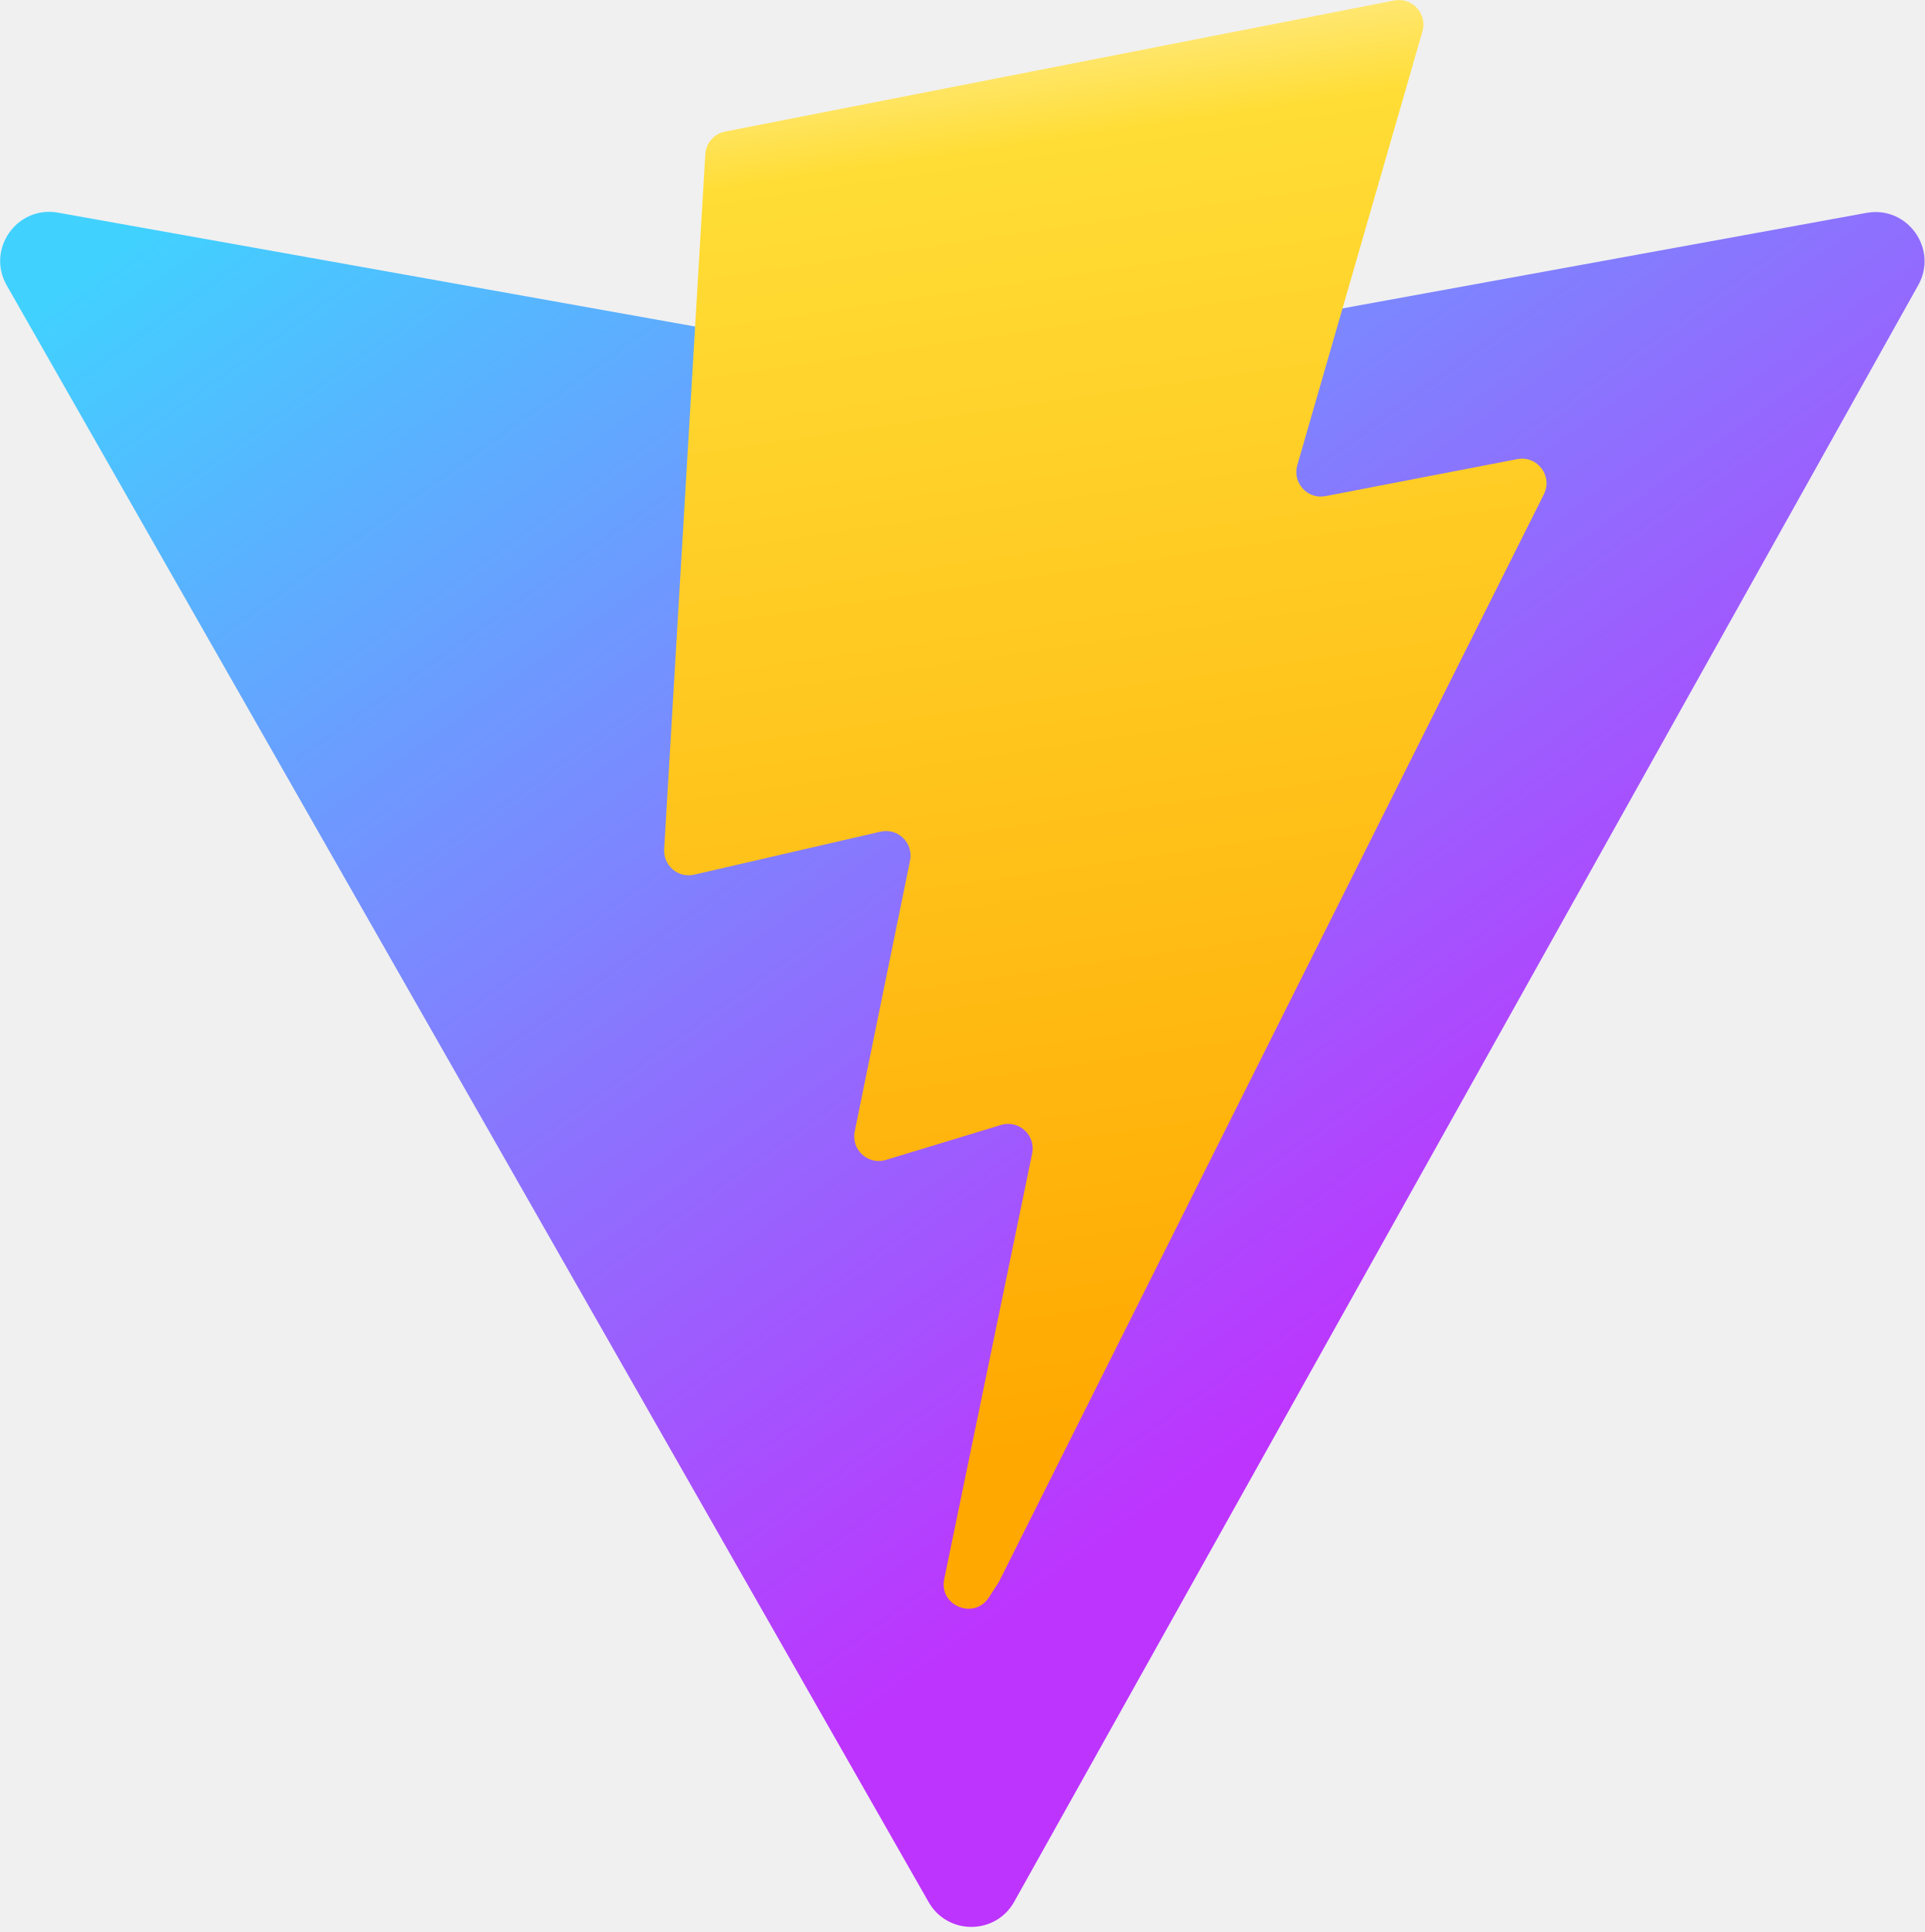
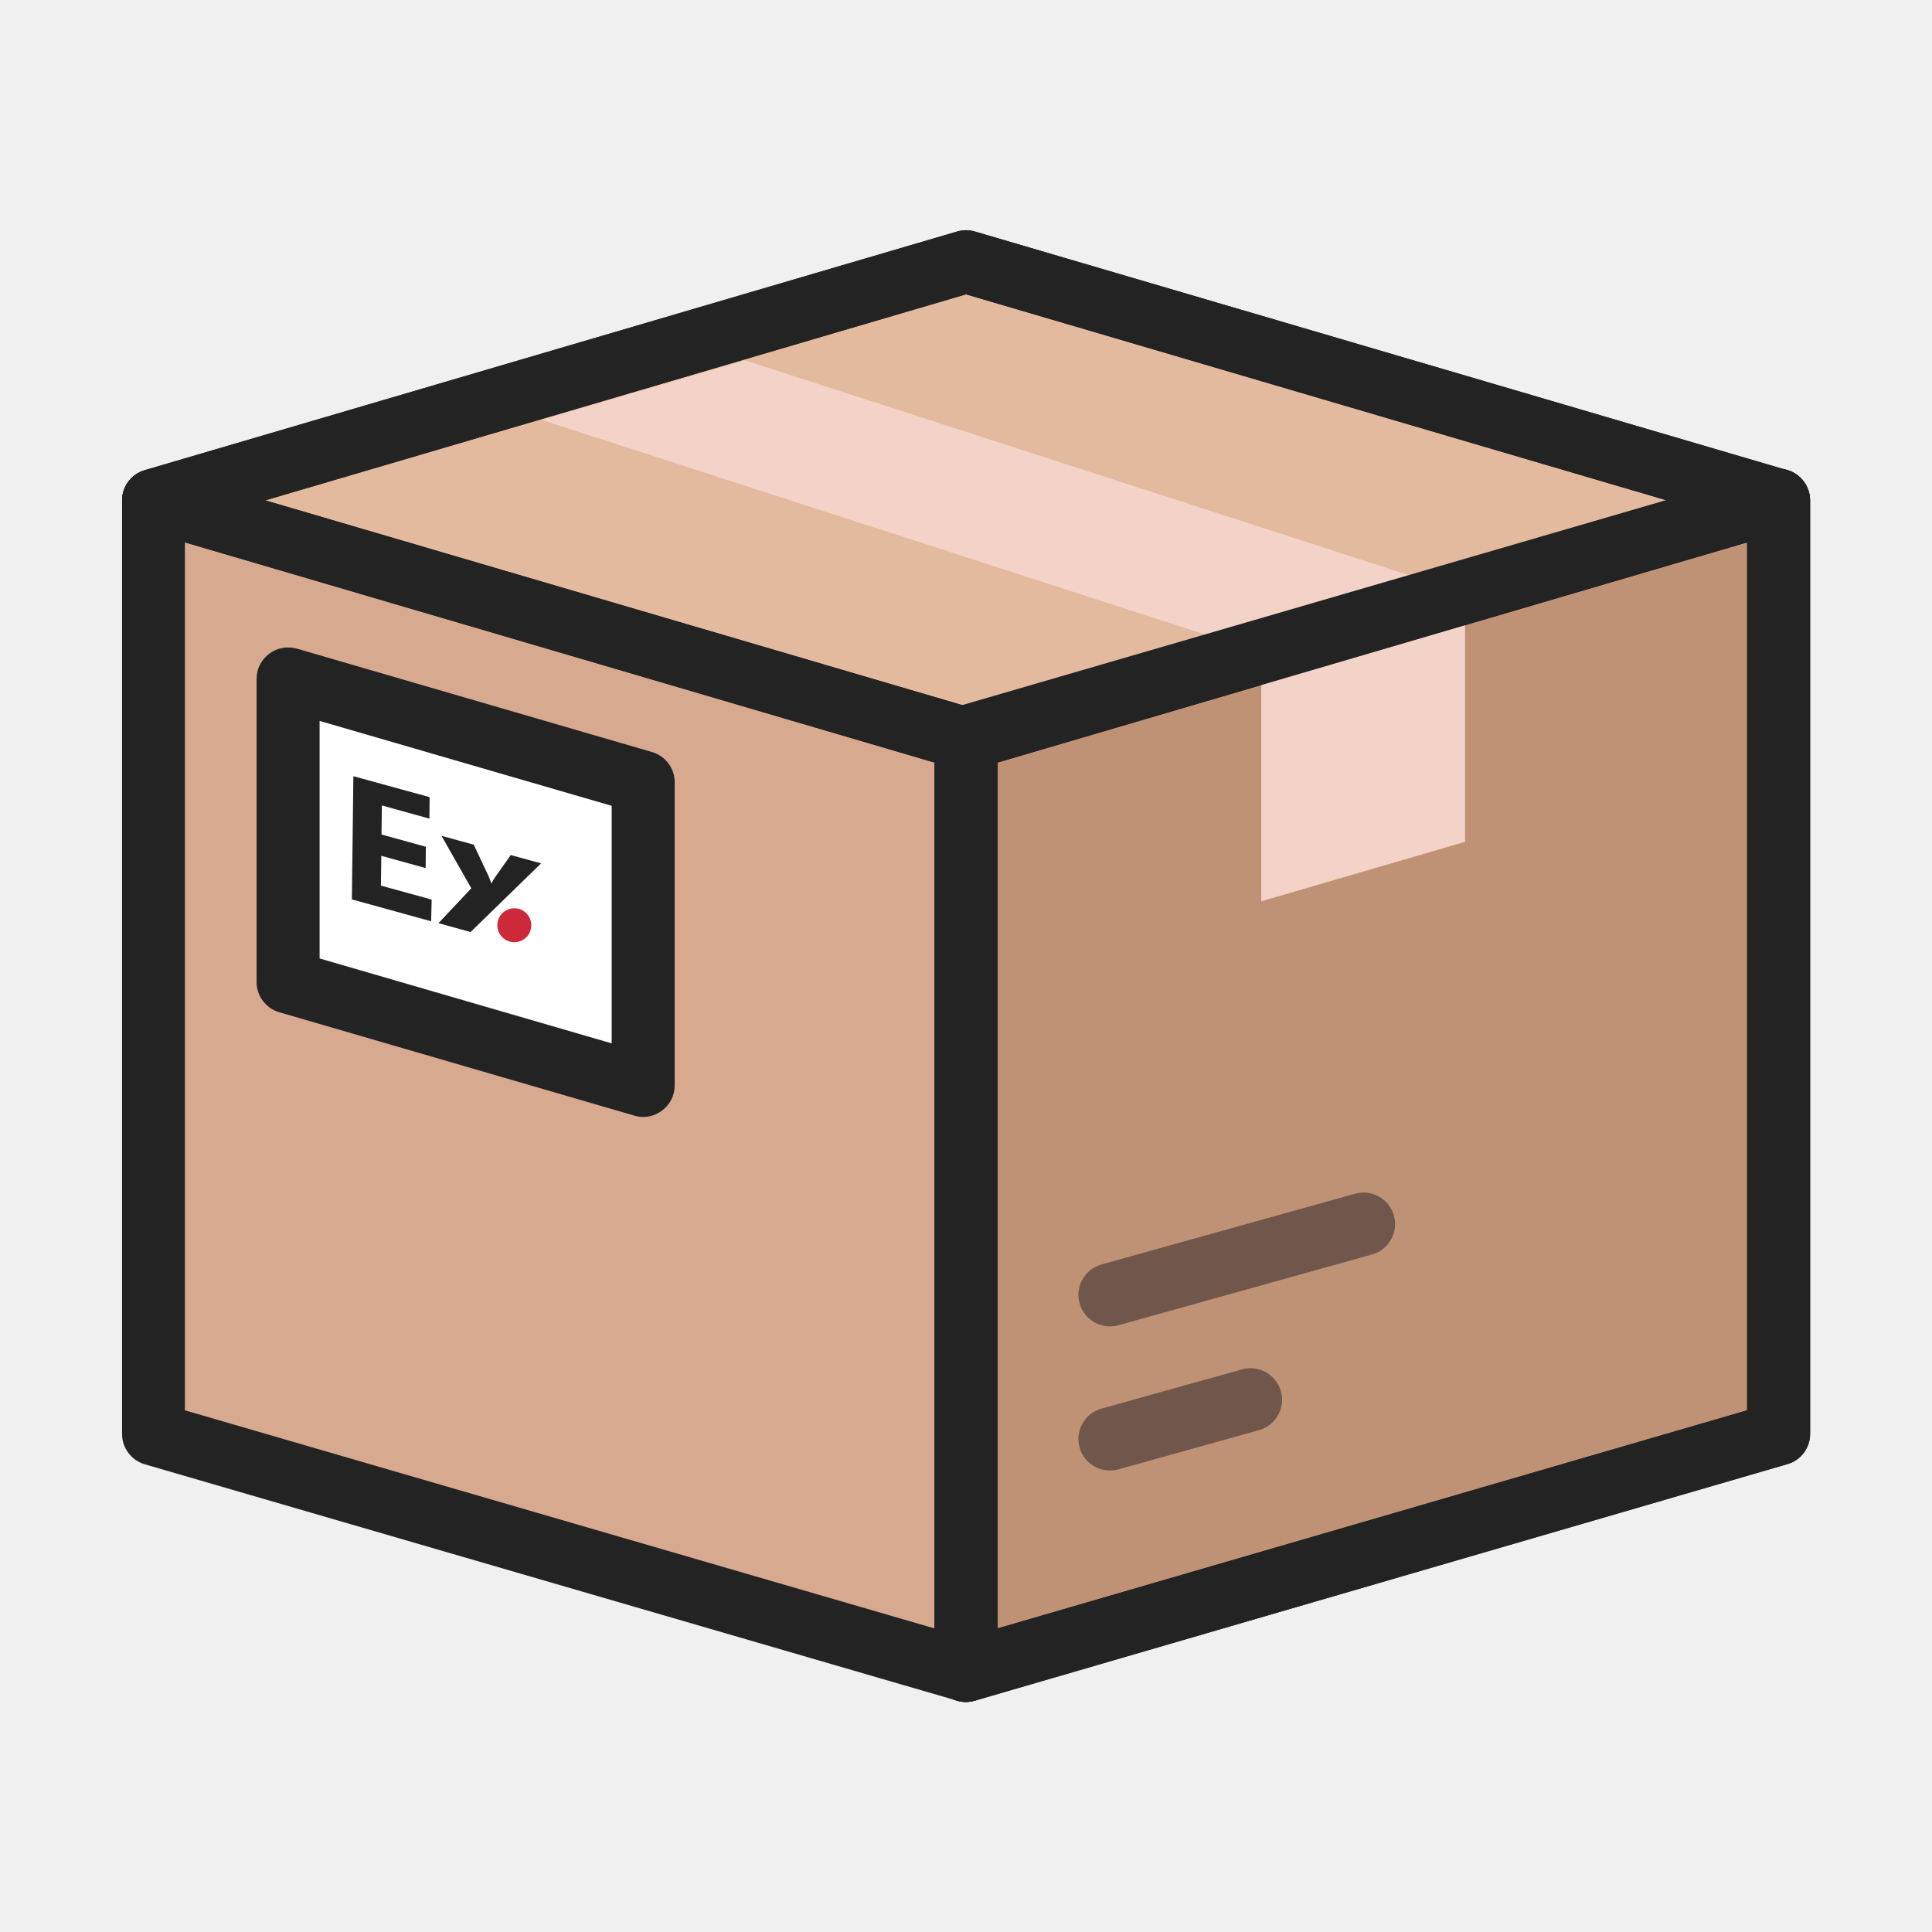
- <svg xmlns="http://www.w3.org/2000/svg" aria-hidden="true" role="img" class="iconify iconify--logos" width="31.88" height="32" preserveAspectRatio="xMidYMid meet" viewBox="0 0 256 257">
-   <defs>
-     <linearGradient id="IconifyId1813088fe1fbc01fb466" x1="-.828%" x2="57.636%" y1="7.652%" y2="78.411%">
-       <stop offset="0%" stop-color="#41D1FF" />
-       <stop offset="100%" stop-color="#BD34FE" />
-     </linearGradient>
-     <linearGradient id="IconifyId1813088fe1fbc01fb467" x1="43.376%" x2="50.316%" y1="2.242%" y2="89.03%">
-       <stop offset="0%" stop-color="#FFEA83" />
-       <stop offset="8.333%" stop-color="#FFDD35" />
-       <stop offset="100%" stop-color="#FFA800" />
-     </linearGradient>
-   </defs>
-   <path fill="url(#IconifyId1813088fe1fbc01fb466)" d="M255.153 37.938L134.897 252.976c-2.483 4.44-8.862 4.466-11.382.048L.875 37.958c-2.746-4.814 1.371-10.646 6.827-9.67l120.385 21.517a6.537 6.537 0 0 0 2.322-.004l117.867-21.483c5.438-.991 9.574 4.796 6.877 9.62Z" />
-   <path fill="url(#IconifyId1813088fe1fbc01fb467)" d="M185.432.063L96.44 17.501a3.268 3.268 0 0 0-2.634 3.014l-5.474 92.456a3.268 3.268 0 0 0 3.997 3.378l24.777-5.718c2.318-.535 4.413 1.507 3.936 3.838l-7.361 36.047c-.495 2.426 1.782 4.5 4.151 3.78l15.304-4.649c2.372-.72 4.652 1.36 4.15 3.788l-11.698 56.621c-.732 3.542 3.979 5.473 5.943 2.437l1.313-2.028l72.516-144.72c1.215-2.423-.88-5.186-3.54-4.672l-25.505 4.922c-2.396.462-4.435-1.77-3.759-4.114l16.646-57.705c.677-2.35-1.37-4.583-3.769-4.113Z" />
+ <svg xmlns="http://www.w3.org/2000/svg" t="1700377538743" class="icon" viewBox="0 0 1024 1024" version="1.1" p-id="4418" width="200" height="200">
+   <path d="M512 885.4L942.6 760V265.2L512 390.5z" fill="#BF9276" p-id="4419" />
+   <path d="M512 902.1c-3.6 0-7.1-1.1-10-3.3-4.2-3.2-6.7-8.1-6.7-13.3v-495c0-7.4 4.9-14 12-16L938 249.1c5-1.5 10.5-0.5 14.7 2.7 4.2 3.2 6.7 8.1 6.7 13.3V760c0 7.4-4.9 14-12 16L516.7 901.4c-1.6 0.4-3.1 0.7-4.7 0.7zM528.7 403v460.1L926 747.5V287.4L528.7 403z" fill="#232323" p-id="4420" />
+   <path d="M512 885.4L81.4 760V265.2L512 390.5z" fill="#D7AA90" p-id="4421" />
+   <path d="M512 902.1c-1.6 0-3.1-0.2-4.7-0.7L76.7 776.1c-7.1-2.1-12-8.6-12-16V265.2c0-5.3 2.5-10.2 6.7-13.3 4.2-3.2 9.6-4.1 14.7-2.7l430.6 125.3c7.1 2.1 12 8.6 12 16v494.9c0 5.3-2.5 10.2-6.7 13.3-2.9 2.2-6.4 3.4-10 3.4zM98 747.5l397.3 115.6V403L98 287.4v460.1z" fill="#232323" p-id="4422" />
+   <path d="M512 391.7L81.4 265.2 512 138.6l430.6 126.6z" fill="#E3BA9E" p-id="4423" />
+   <path d="M512 408.4c-1.6 0-3.2-0.2-4.7-0.7L76.7 281.2c-7.1-2.1-12-8.6-12-16s4.9-13.9 12-16l430.6-126.5c3.1-0.9 6.3-0.9 9.4 0l430.6 126.5c7.1 2.1 12 8.6 12 16s-4.9 13.9-12 16L516.7 407.7c-1.5 0.4-3.1 0.7-4.7 0.7zM140.6 265.2L512 374.3l371.4-109.1L512 156 140.6 265.2z" fill="#232323" p-id="4424" />
+   <path d="M640.9 337l-354-114.5 108-31.5 353.9 114.5zM668.5 477.7V362.8l108-31.5v114.9z" fill="#F3D3C7" p-id="4425" />
+   <path d="M340.9 575.3l-188.2-54.8V359.8l188.2 54.8z" fill="#FFFFFF" p-id="4426" />
+   <path d="M340.9 592c-1.6 0-3.1-0.2-4.7-0.7L148 536.5c-7.1-2.1-12-8.6-12-16V359.8c0-5.3 2.5-10.2 6.7-13.3 4.2-3.2 9.6-4.1 14.7-2.7l188.2 54.8c7.1 2.1 12 8.6 12 16v160.7c0 5.3-2.5 10.2-6.7 13.3-2.9 2.2-6.4 3.4-10 3.4z m-171.5-84l154.8 45V427.1l-154.8-45V508z" fill="#232323" p-id="4427" />
+   <path d="M588.3 703c-7.3 0-14-4.8-16.1-12.2-2.5-8.9 2.7-18.1 11.6-20.6l134.4-37.5c8.9-2.5 18.1 2.7 20.6 11.6 2.5 8.9-2.7 18.1-11.6 20.6l-134.4 37.5c-1.5 0.4-3 0.6-4.5 0.6zM588.3 779.4c-7.3 0-14-4.8-16.1-12.2-2.5-8.9 2.7-18.1 11.6-20.6l74.5-20.8c8.9-2.5 18.1 2.7 20.6 11.6 2.5 8.9-2.7 18.1-11.6 20.6l-74.5 20.8c-1.5 0.4-3 0.6-4.5 0.6z" fill="#71564B" p-id="4428" />
+   <path d="M512 902.1c-3.6 0-7.1-1.1-10-3.3-4.2-3.2-6.7-8.1-6.7-13.3v-495c0-7.4 4.9-14 12-16L938 249.1c5-1.5 10.5-0.5 14.7 2.7 4.2 3.2 6.7 8.1 6.7 13.3V760c0 7.4-4.9 14-12 16L516.7 901.4c-1.6 0.4-3.1 0.7-4.7 0.7zM528.7 403v460.1L926 747.5V287.4L528.7 403z" fill="#232323" p-id="4429" />
+   <path d="M512 408.4c-1.6 0-3.2-0.2-4.7-0.7L76.7 281.2c-7.1-2.1-12-8.6-12-16s4.9-13.9 12-16l430.6-126.5c3.1-0.9 6.3-0.9 9.4 0l430.6 126.5c7.1 2.1 12 8.6 12 16s-4.9 13.9-12 16L516.7 407.7c-1.5 0.4-3.1 0.7-4.7 0.7zM140.6 265.2L512 374.3l371.4-109.1L512 156 140.6 265.2z" fill="#232323" p-id="4430" />
+   <path d="M228.5 488.3l-42-11.6 0.8-65.3 40.4 11.1-0.1 11.4-25.2-7-0.2 15.4 23.5 6.5-0.1 11.3-23.5-6.5-0.2 15.8 26.9 7.4-0.3 11.5zM249.4 494l-17-4.7 17.4-18.5L234 443l17.1 4.7 7.3 15.5c0.7 1.5 1.4 3.1 2 4.9l0.2 0.1c0.3-0.9 1-2.1 2.2-3.8l7.9-11.2 16.1 4.4" fill="#232323" p-id="4431" />
+   <path d="M272.6 490.4m-9 0a9 9 0 1 0 18 0 9 9 0 1 0-18 0Z" fill="#CD2939" p-id="4432" />
</svg>
